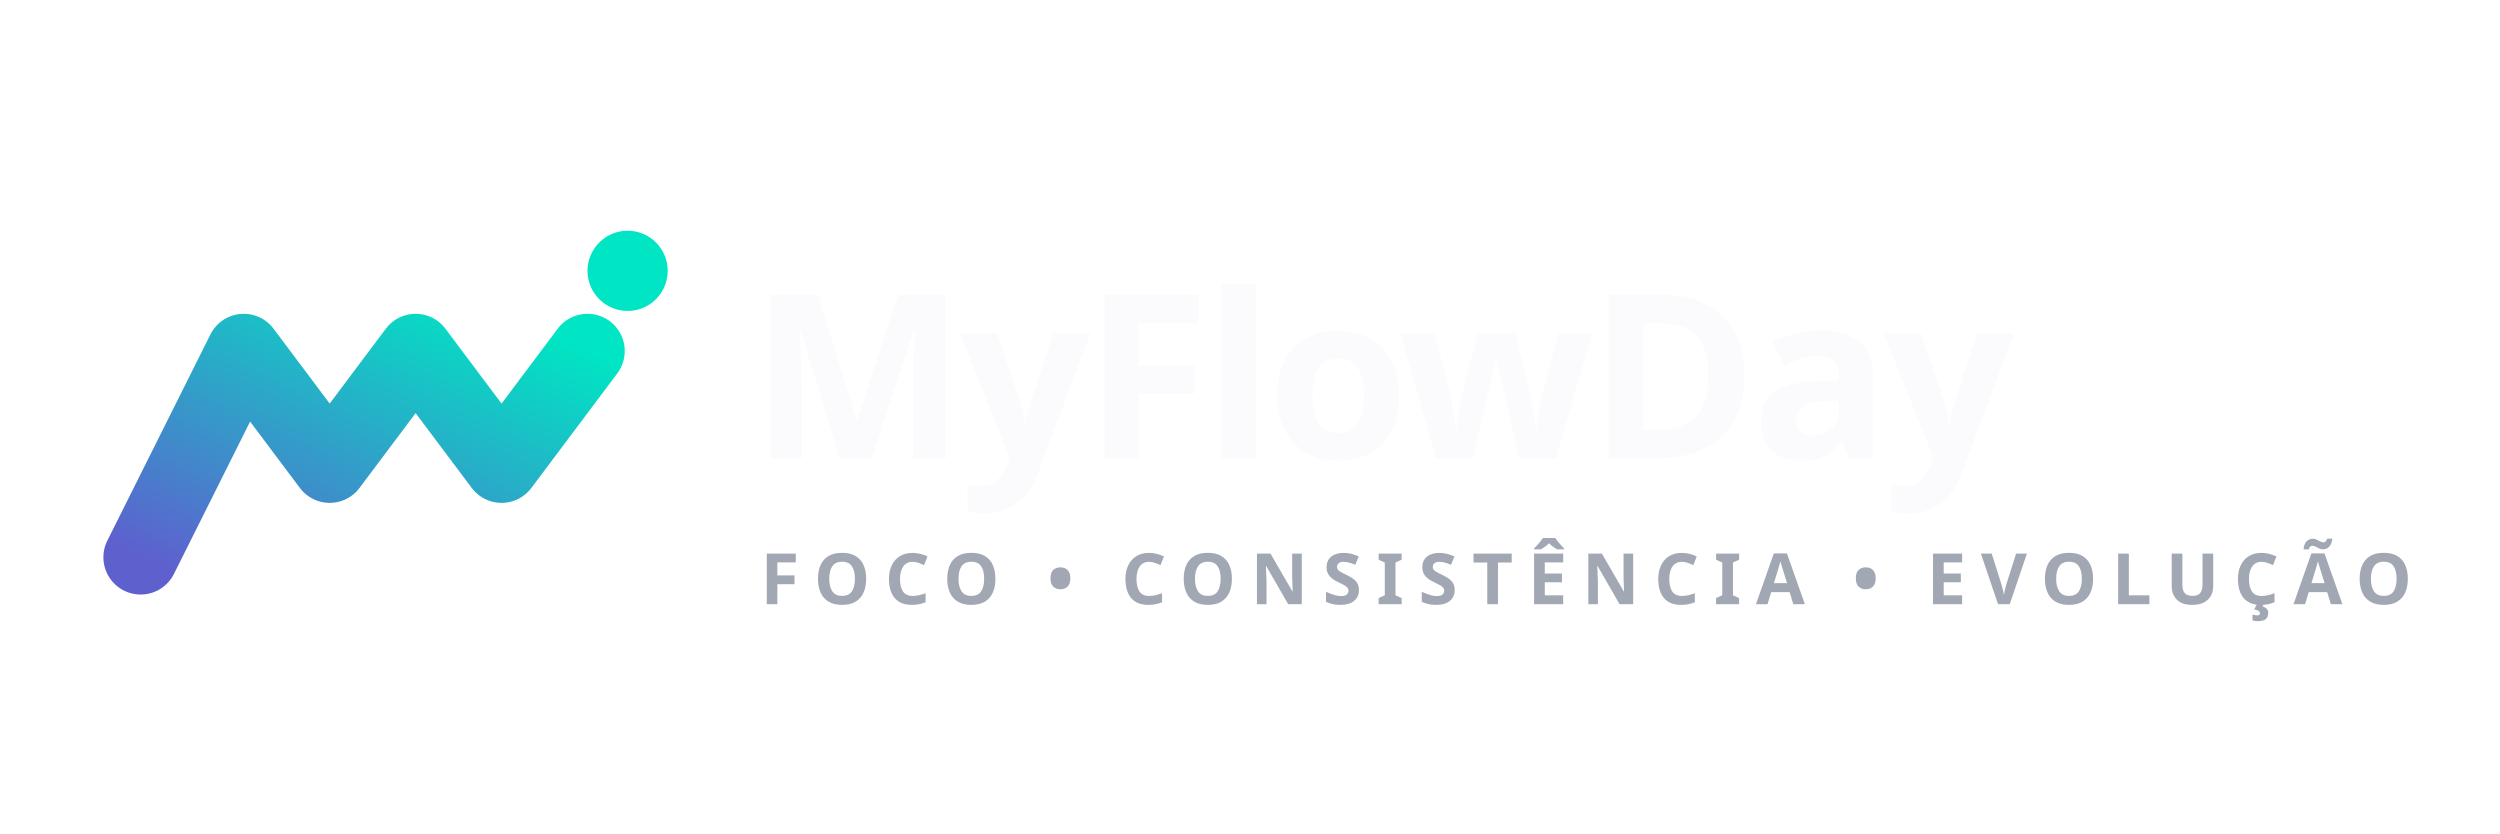
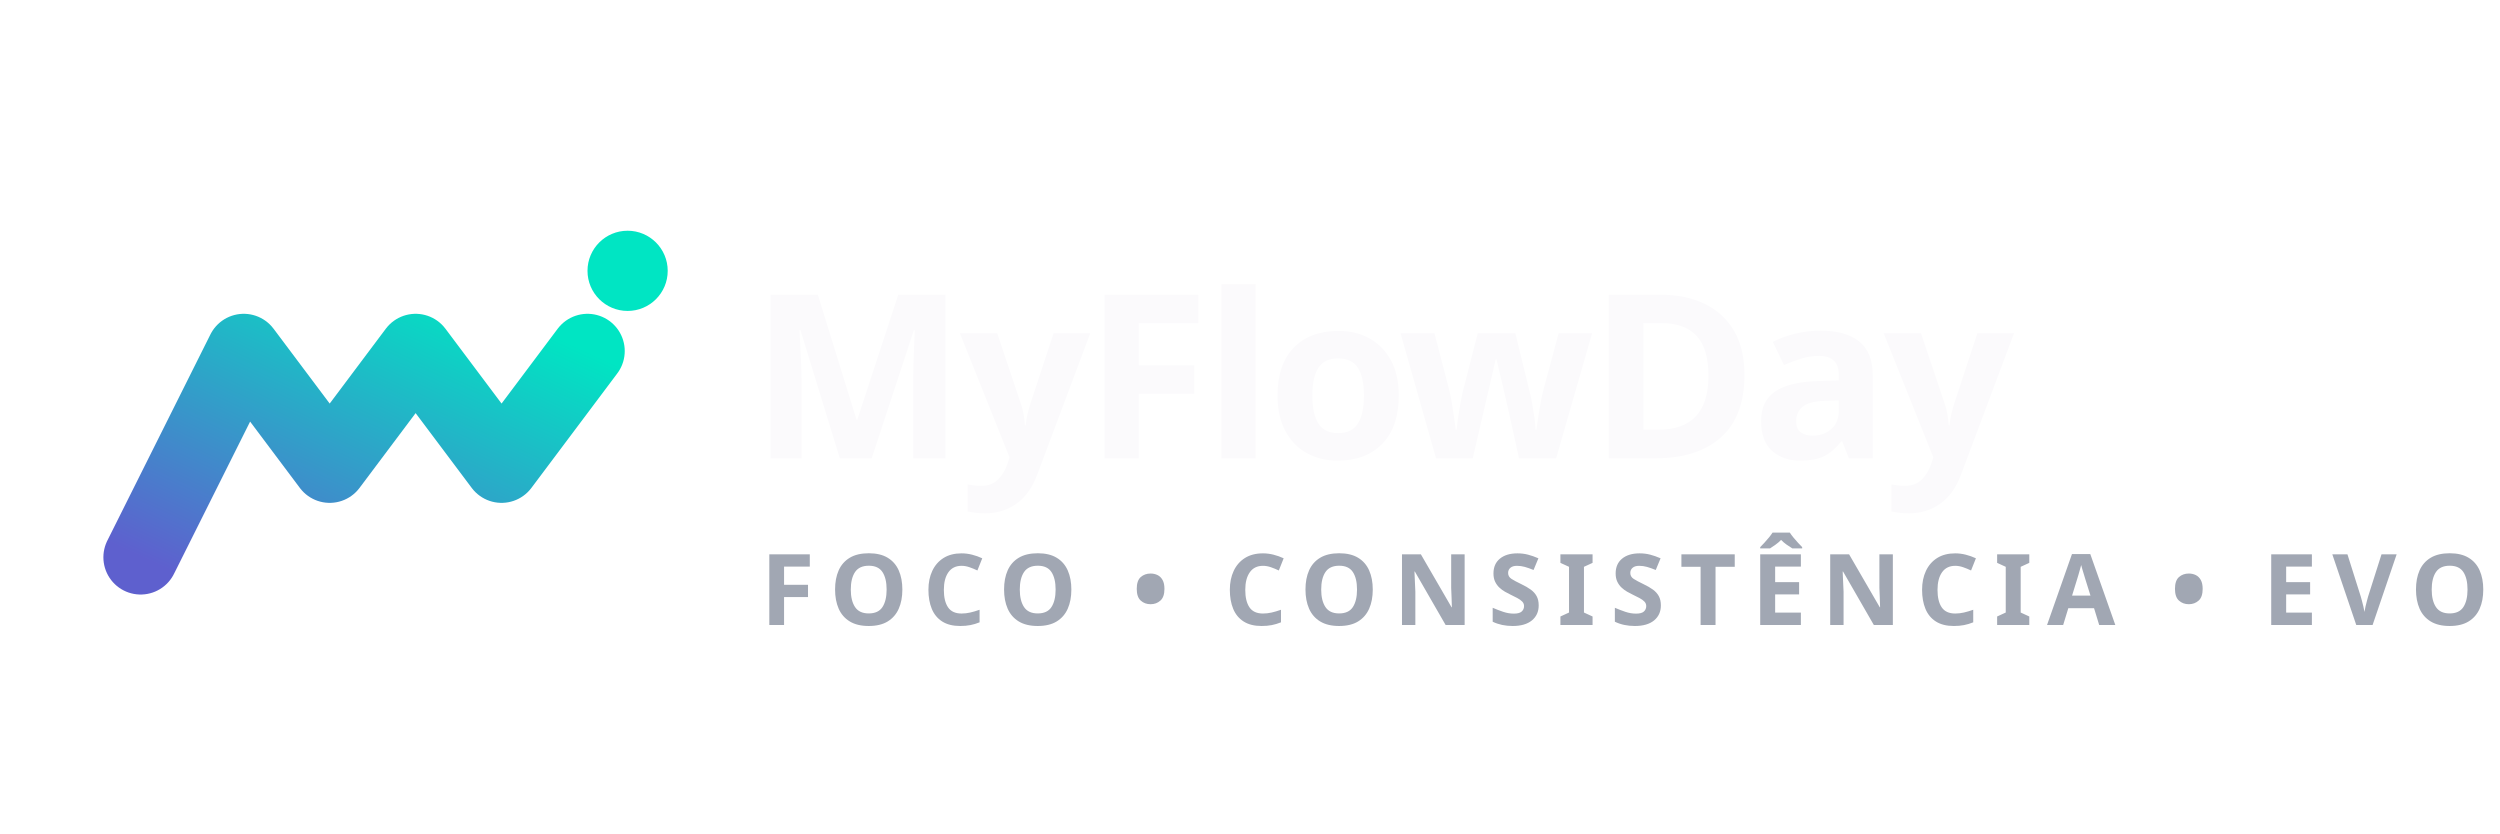
<svg xmlns="http://www.w3.org/2000/svg" viewBox="0 0 2400 800" width="2400" height="800">
  <defs>
    <linearGradient id="flow" x1="0%" y1="100%" x2="100%" y2="0%">
      <stop offset="0%" stop-color="#5E60CE" />
      <stop offset="100%" stop-color="#00E5C3" />
    </linearGradient>
  </defs>
  <g transform="translate(80, 150) scale(0.55)">
    <path d="M 100 700 L 280 340 L 430 540 L 580 340 L 730 540 L 880 340" fill="none" stroke="url(#flow)" stroke-width="130" stroke-linecap="round" stroke-linejoin="round" />
    <circle cx="950" cy="200" r="70" fill="#00E5C3" />
  </g>
  <text x="720" y="440" font-family="'Plus Jakarta Sans', sans-serif" font-size="220px" font-weight="800" fill="#FBFAFC" letter-spacing="-6px">MyFlowDay</text>
-   <text x="730" y="580" font-family="'Plus Jakarta Sans', sans-serif" font-size="68px" font-weight="800" fill="#A1A7B3" letter-spacing="14px">FOCO • CONSISTÊNCIA • EVOLUÇÃO</text>
+   <text x="730" y="600" font-family="'Plus Jakarta Sans', sans-serif" font-size="95px" font-weight="800" fill="#A1A7B3" letter-spacing="14px">FOCO • CONSISTÊNCIA • EVOLUÇÃO</text>
</svg>
